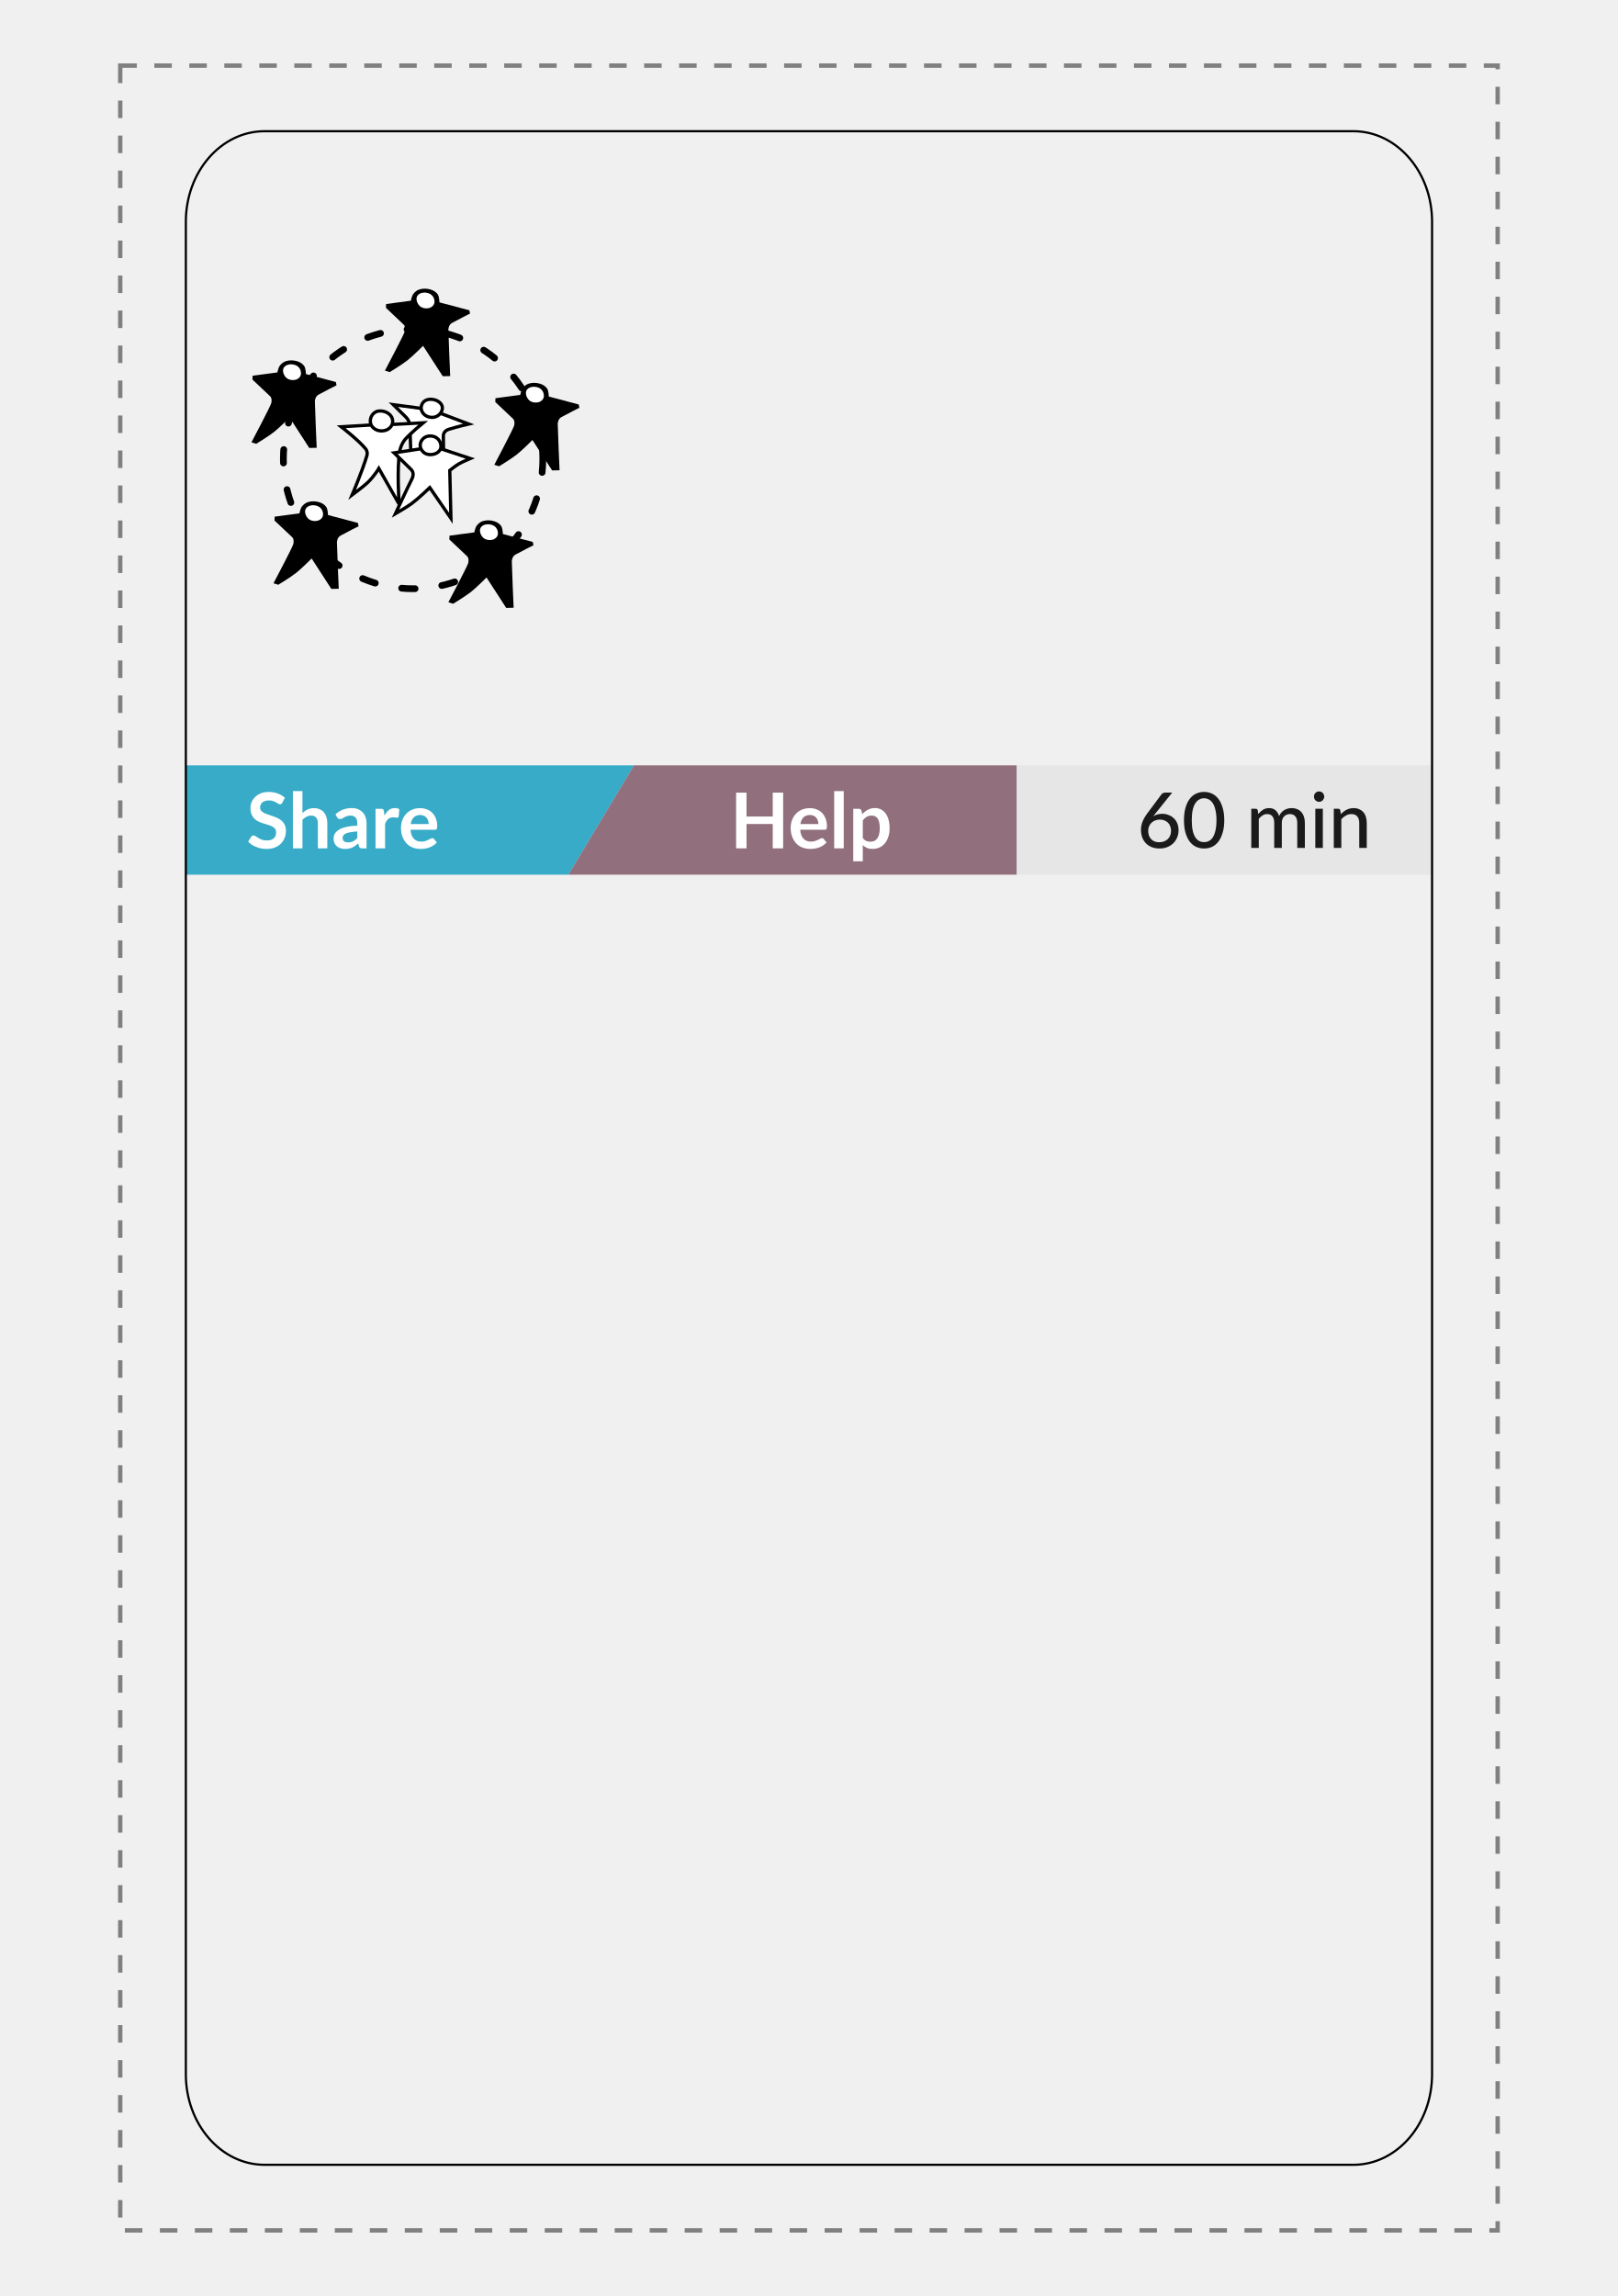
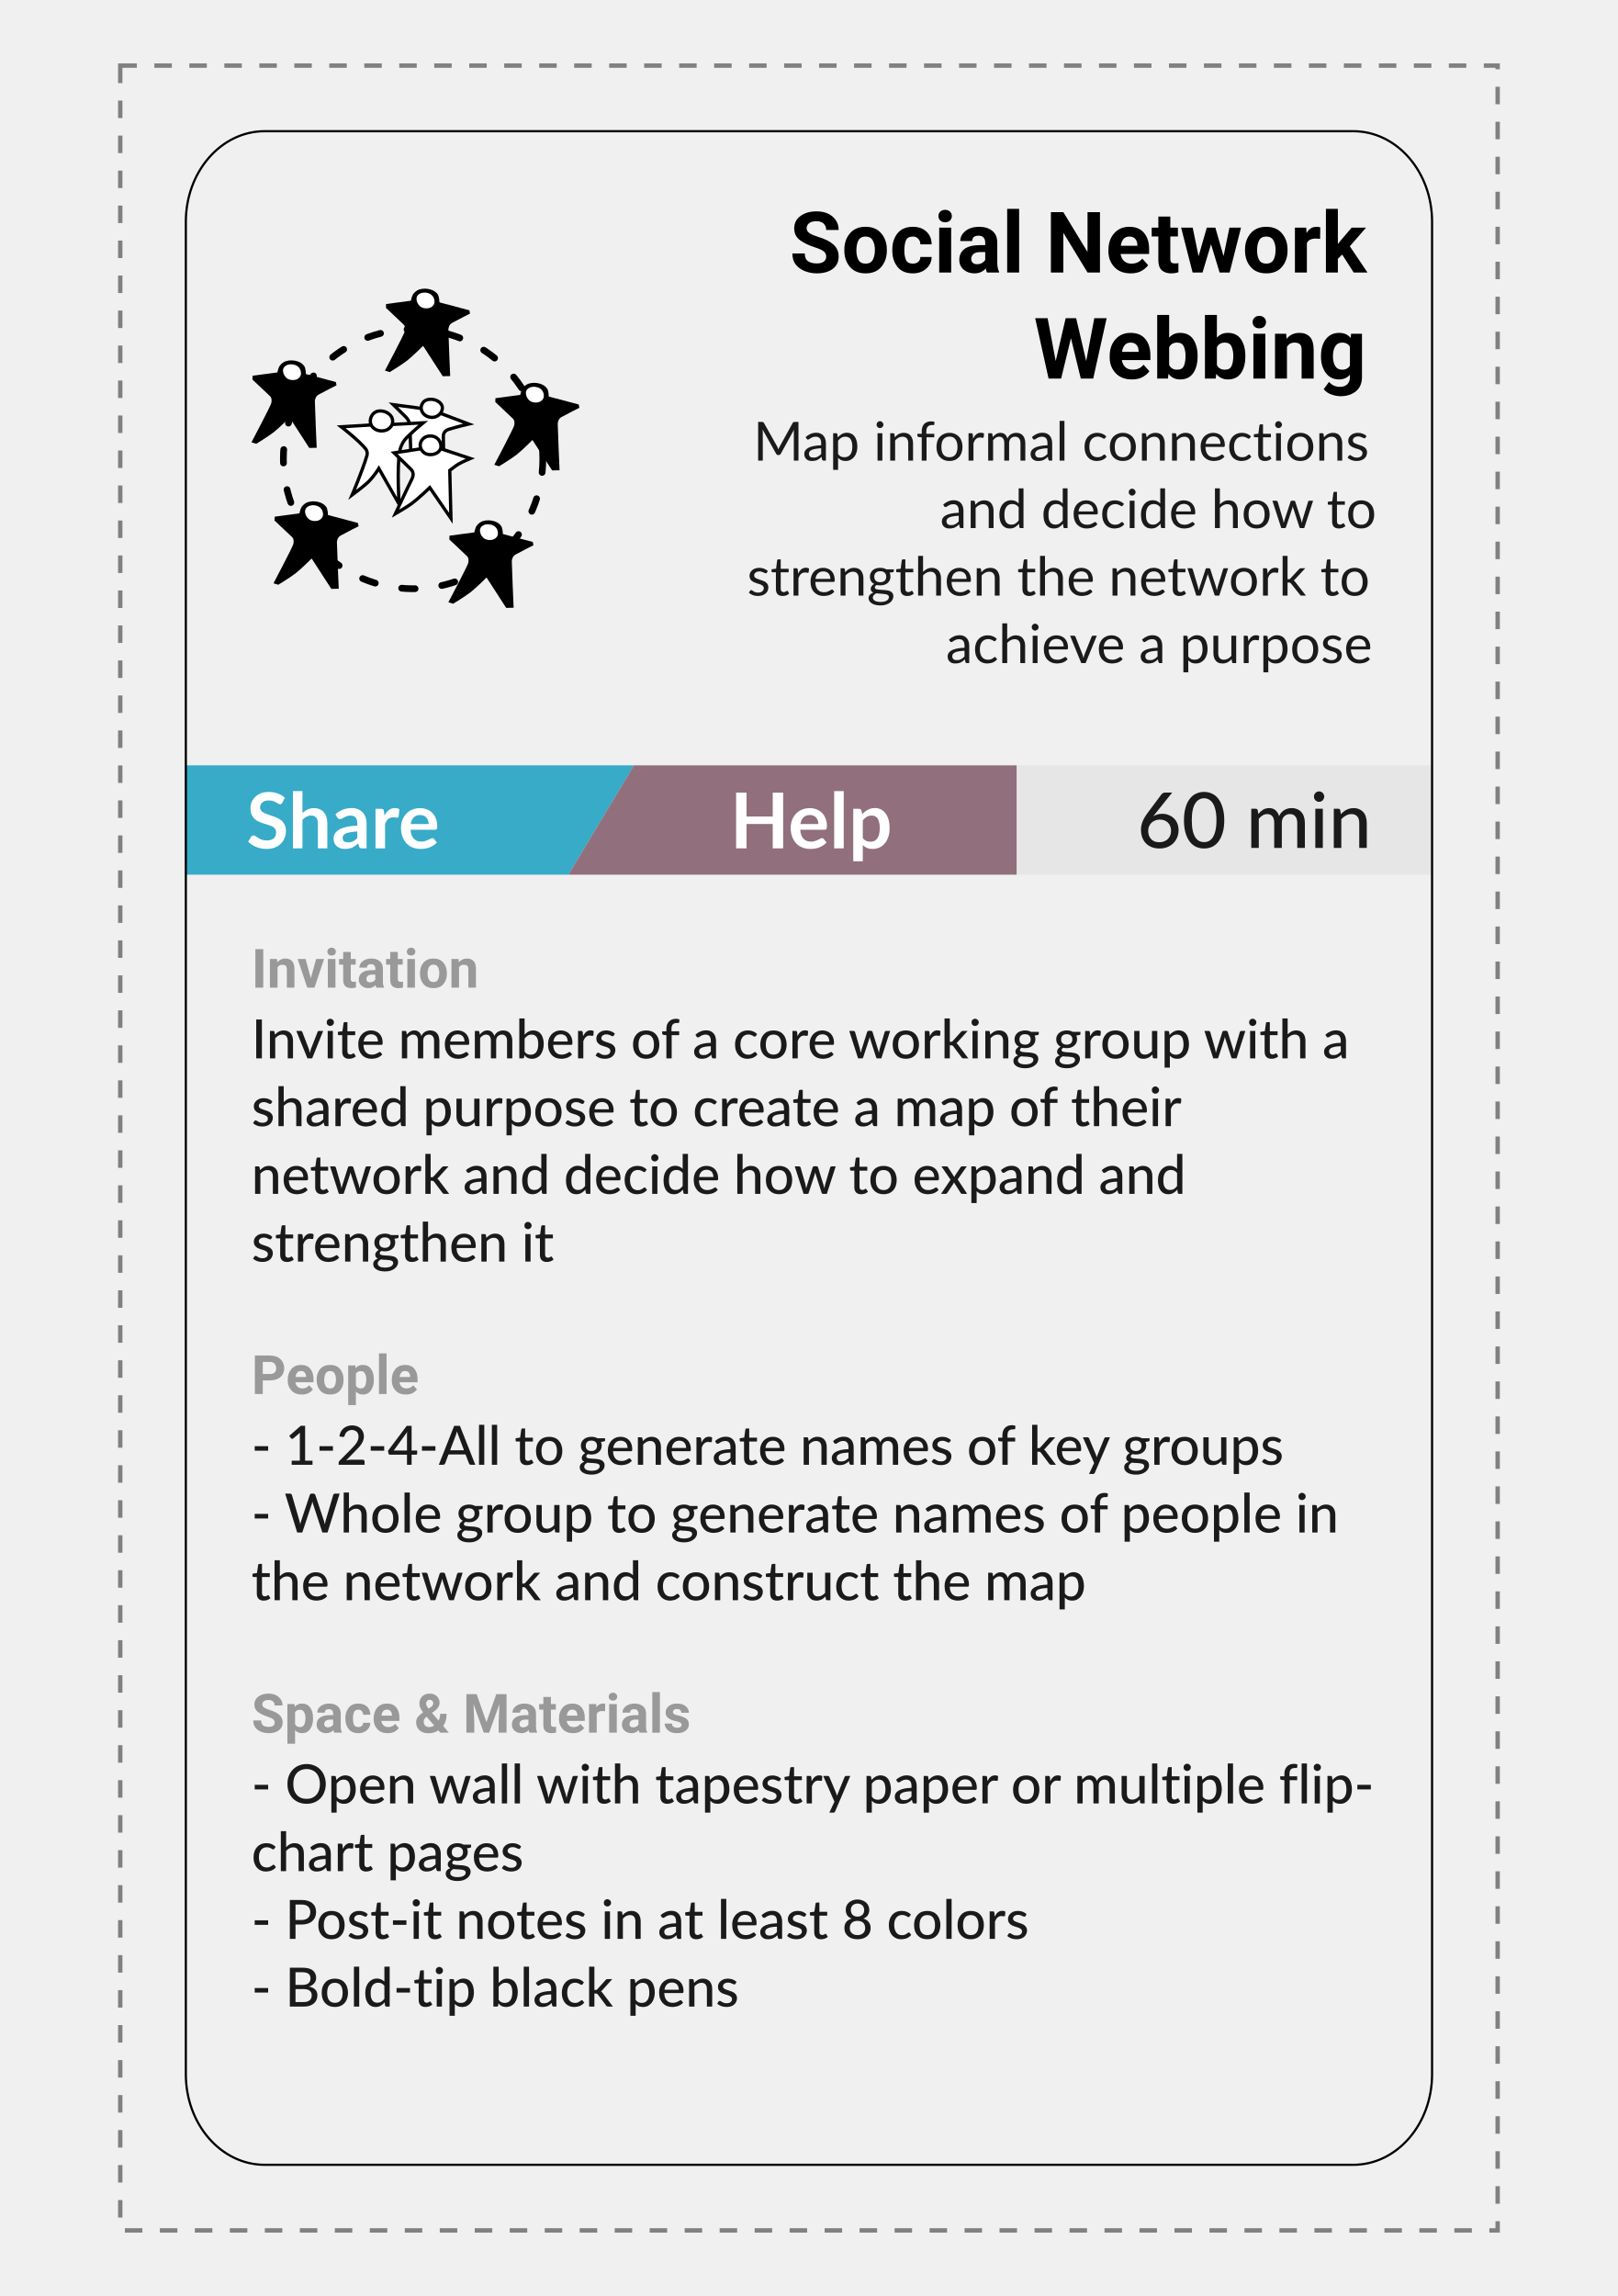
- <svg xmlns="http://www.w3.org/2000/svg" xmlns:xlink="http://www.w3.org/1999/xlink" width="74mm" height="105mm" viewBox="0 0 262.205 372.047" id="svg2" version="1.1" enable-background="new">
+ <svg xmlns="http://www.w3.org/2000/svg" width="74mm" height="105mm" viewBox="0 0 262.205 372.047" id="svg2" version="1.1" enable-background="new">
  <defs id="defs4" />
  <g id="layer1" transform="translate(0,-680.315)" style="display:inline">
-     <path style="fill:none;fill-rule:evenodd;stroke:#808080;stroke-width:0.709;stroke-linecap:butt;stroke-linejoin:miter;stroke-miterlimit:4;stroke-dasharray:2.835, 2.835;stroke-dashoffset:0;stroke-opacity:1" d="m 19.488,690.945 0,350.787 223.228,0 0,-350.787 z" id="path3350" transform="translate(4.3385302e-7,8.6660179e-6)" />
+     <path style="fill:none;fill-rule:evenodd;stroke:#808080;stroke-width:0.709;stroke-linecap:butt;stroke-linejoin:miter;stroke-miterlimit:4;stroke-dasharray:2.835, 2.835;stroke-dashoffset:0;stroke-opacity:1" d="M 19.488,690.945 V 1041.732 H 242.717 V 690.945 Z" id="path3350" transform="translate(4.3385302e-7)" />
  </g>
  <g id="layer6" style="display:inline">
-     <path style="fill:none;fill-rule:evenodd;stroke:none;stroke-width:1px;stroke-linecap:butt;stroke-linejoin:miter;stroke-opacity:1" d="m 40.748,31.89 0,81.496 53.15,0 0,-81.496 -53.15,0" id="path4275" />
+     <path style="fill:none;fill-rule:evenodd;stroke:none;stroke-width:1px;stroke-linecap:butt;stroke-linejoin:miter;stroke-opacity:1" d="M 40.748,31.89 V 113.386 H 93.898 V 31.89 H 40.748" id="path4275" />
    <g transform="matrix(1.144938,0,0,1.144938,-235.6433,-171.4158)" style="display:inline" id="layer25">
      <g id="g4871">
        <circle style="opacity:1;fill:none;fill-opacity:1;stroke:#000000;stroke-width:0.952;stroke-linecap:round;stroke-miterlimit:4;stroke-dasharray:1.904, 3.808;stroke-dashoffset:0;stroke-opacity:1" id="path4776" cx="264.286" cy="214.676" r="18.362" />
        <path style="fill:#000000;fill-opacity:1;stroke:none;stroke-width:0.265px;stroke-linecap:butt;stroke-linejoin:miter;stroke-opacity:1" d="m 244.689,222.841 3.508,-0.468 c 0,0 0.133,-0.668 0.327,-0.935 0.213,-0.292 0.522,-0.542 0.865,-0.655 0.526,-0.172 1.134,-0.148 1.66,0.023 0.372,0.121 0.744,0.351 0.959,0.678 0.21,0.32 0.234,1.123 0.234,1.123 l 4.233,1.123 0.093,0.468 c 0,0 -1.556,0.771 -2.549,1.321 -0.396,0.219 -0.516,0.709 -0.514,0.947 0.004,0.737 0.257,6.572 0.257,6.572 l -1.052,0.023 -2.783,-4.303 c 0,0 -1.428,1.434 -2.222,2.058 -0.787,0.619 -2.502,1.66 -2.502,1.66 l -0.678,-0.21 c 0,0 2.68,-5.062 2.806,-5.543 0.084,-0.321 0.075,-0.752 -0.164,-0.982 -0.539,-0.521 -2.502,-2.362 -2.502,-2.362 z" id="path4778" />
        <path style="fill:#ffffff;fill-opacity:1;stroke:none;stroke-width:0.265px;stroke-linecap:butt;stroke-linejoin:miter;stroke-opacity:1" d="m 249.072,222.531 c -0.086,-0.244 -0.116,-0.546 0,-0.777 0.12,-0.239 0.387,-0.408 0.645,-0.48 0.374,-0.103 0.81,-0.055 1.158,0.116 0.245,0.12 0.457,0.344 0.562,0.595 0.113,0.27 0.151,0.609 0.033,0.876 -0.111,0.25 -0.367,0.446 -0.628,0.529 -0.369,0.117 -0.816,0.083 -1.158,-0.099 -0.287,-0.153 -0.504,-0.454 -0.612,-0.761 z" id="path4780" />
        <path style="fill:#000000;fill-opacity:1;stroke:none;stroke-width:0.265px;stroke-linecap:butt;stroke-linejoin:miter;stroke-opacity:1" d="m 269.443,225.53 3.508,-0.468 c 0,0 0.133,-0.668 0.327,-0.935 0.213,-0.292 0.522,-0.542 0.865,-0.655 0.526,-0.172 1.134,-0.148 1.66,0.023 0.372,0.121 0.744,0.351 0.959,0.678 0.21,0.32 0.234,1.123 0.234,1.123 l 4.233,1.123 0.093,0.468 c 0,0 -1.556,0.771 -2.549,1.321 -0.396,0.219 -0.516,0.709 -0.514,0.947 0.004,0.737 0.257,6.572 0.257,6.572 l -1.052,0.023 -2.783,-4.303 c 0,0 -1.428,1.434 -2.222,2.058 -0.787,0.619 -2.502,1.66 -2.502,1.66 l -0.678,-0.21 c 0,0 2.68,-5.062 2.806,-5.543 0.084,-0.321 0.075,-0.752 -0.164,-0.982 -0.539,-0.521 -2.502,-2.362 -2.502,-2.362 z" id="path4778-0" />
        <path style="fill:#ffffff;fill-opacity:1;stroke:none;stroke-width:0.265px;stroke-linecap:butt;stroke-linejoin:miter;stroke-opacity:1" d="m 273.826,225.221 c -0.086,-0.244 -0.116,-0.546 0,-0.777 0.12,-0.239 0.387,-0.408 0.645,-0.48 0.374,-0.103 0.81,-0.055 1.158,0.116 0.245,0.12 0.457,0.344 0.562,0.595 0.113,0.27 0.151,0.609 0.033,0.876 -0.111,0.25 -0.367,0.446 -0.628,0.529 -0.369,0.117 -0.816,0.083 -1.158,-0.099 -0.287,-0.153 -0.504,-0.454 -0.612,-0.761 z" id="path4780-7" />
        <path style="fill:#000000;fill-opacity:1;stroke:none;stroke-width:0.265px;stroke-linecap:butt;stroke-linejoin:miter;stroke-opacity:1" d="m 275.944,206.073 3.508,-0.468 c 0,0 0.133,-0.668 0.327,-0.935 0.213,-0.292 0.522,-0.542 0.865,-0.655 0.526,-0.172 1.134,-0.148 1.66,0.023 0.372,0.121 0.744,0.351 0.959,0.678 0.21,0.32 0.234,1.123 0.234,1.123 l 4.233,1.123 0.093,0.468 c 0,0 -1.556,0.771 -2.549,1.321 -0.396,0.219 -0.516,0.709 -0.514,0.947 0.004,0.737 0.257,6.572 0.257,6.572 l -1.052,0.023 -2.783,-4.303 c 0,0 -1.428,1.434 -2.222,2.058 -0.787,0.619 -2.502,1.66 -2.502,1.66 l -0.678,-0.21 c 0,0 2.68,-5.062 2.806,-5.543 0.084,-0.321 0.075,-0.752 -0.164,-0.982 -0.539,-0.521 -2.502,-2.362 -2.502,-2.362 z" id="path4778-5" />
        <path style="fill:#ffffff;fill-opacity:1;stroke:none;stroke-width:0.265px;stroke-linecap:butt;stroke-linejoin:miter;stroke-opacity:1" d="m 280.328,205.764 c -0.086,-0.244 -0.116,-0.546 0,-0.777 0.12,-0.239 0.387,-0.408 0.645,-0.48 0.374,-0.103 0.81,-0.055 1.158,0.116 0.245,0.12 0.457,0.344 0.562,0.595 0.113,0.27 0.151,0.609 0.033,0.876 -0.111,0.25 -0.367,0.446 -0.628,0.529 -0.369,0.117 -0.816,0.083 -1.158,-0.099 -0.287,-0.153 -0.504,-0.454 -0.612,-0.761 z" id="path4780-2" />
        <path style="fill:#000000;fill-opacity:1;stroke:none;stroke-width:0.265px;stroke-linecap:butt;stroke-linejoin:miter;stroke-opacity:1" d="m 260.463,192.743 3.508,-0.468 c 0,0 0.133,-0.668 0.327,-0.935 0.213,-0.292 0.522,-0.542 0.865,-0.655 0.526,-0.172 1.134,-0.148 1.66,0.023 0.372,0.121 0.744,0.351 0.959,0.678 0.21,0.32 0.234,1.123 0.234,1.123 l 4.233,1.123 0.093,0.468 c 0,0 -1.556,0.771 -2.549,1.321 -0.396,0.219 -0.516,0.709 -0.514,0.947 0.004,0.737 0.257,6.572 0.257,6.572 l -1.052,0.023 -2.783,-4.303 c 0,0 -1.428,1.434 -2.222,2.058 -0.787,0.619 -2.502,1.66 -2.502,1.66 l -0.678,-0.21 c 0,0 2.68,-5.062 2.806,-5.543 0.084,-0.321 0.075,-0.752 -0.164,-0.982 -0.539,-0.521 -2.502,-2.362 -2.502,-2.362 z" id="path4778-04" />
        <path style="fill:#ffffff;fill-opacity:1;stroke:none;stroke-width:0.265px;stroke-linecap:butt;stroke-linejoin:miter;stroke-opacity:1" d="m 264.846,192.434 c -0.086,-0.244 -0.116,-0.546 0,-0.777 0.12,-0.239 0.387,-0.408 0.645,-0.48 0.374,-0.103 0.81,-0.055 1.158,0.116 0.245,0.12 0.457,0.344 0.562,0.595 0.113,0.27 0.151,0.609 0.033,0.876 -0.111,0.25 -0.367,0.446 -0.628,0.529 -0.369,0.117 -0.816,0.083 -1.158,-0.099 -0.287,-0.153 -0.504,-0.454 -0.612,-0.761 z" id="path4780-3" />
        <path style="fill:#000000;fill-opacity:1;stroke:none;stroke-width:0.265px;stroke-linecap:butt;stroke-linejoin:miter;stroke-opacity:1" d="m 241.567,202.893 3.508,-0.468 c 0,0 0.133,-0.668 0.327,-0.935 0.213,-0.292 0.522,-0.542 0.865,-0.655 0.526,-0.172 1.134,-0.148 1.66,0.023 0.372,0.121 0.744,0.351 0.959,0.678 0.21,0.32 0.234,1.123 0.234,1.123 l 4.233,1.123 0.093,0.468 c 0,0 -1.556,0.771 -2.549,1.321 -0.396,0.219 -0.516,0.709 -0.514,0.947 0.004,0.737 0.257,6.572 0.257,6.572 l -1.052,0.023 -2.783,-4.303 c 0,0 -1.428,1.434 -2.222,2.058 -0.787,0.619 -2.502,1.66 -2.502,1.66 l -0.678,-0.21 c 0,0 2.68,-5.062 2.806,-5.543 0.084,-0.321 0.075,-0.752 -0.164,-0.982 -0.539,-0.521 -2.502,-2.362 -2.502,-2.362 z" id="path4778-2" />
        <path style="fill:#ffffff;fill-opacity:1;stroke:none;stroke-width:0.265px;stroke-linecap:butt;stroke-linejoin:miter;stroke-opacity:1" d="m 245.95,202.583 c -0.086,-0.244 -0.116,-0.546 0,-0.777 0.12,-0.239 0.387,-0.408 0.645,-0.48 0.374,-0.103 0.81,-0.055 1.158,0.116 0.245,0.12 0.457,0.344 0.562,0.595 0.113,0.27 0.151,0.609 0.033,0.876 -0.111,0.25 -0.367,0.446 -0.628,0.529 -0.369,0.117 -0.816,0.083 -1.158,-0.099 -0.287,-0.153 -0.504,-0.454 -0.612,-0.761 z" id="path4780-8" />
        <path style="fill:#ffffff;fill-opacity:1;stroke:#000000;stroke-width:0.465;stroke-linecap:butt;stroke-linejoin:miter;stroke-miterlimit:4;stroke-dasharray:none;stroke-opacity:1" d="m 265.427,207.516 -3.952,-0.529 c 0,0 1.041,1.037 1.728,1.695 0.612,0.586 0.61,1.137 0.637,1.695 0.062,1.284 0.132,3.853 0.132,3.853 l 4.63,0.232 c 0,0 -0.005,-1.906 -0.036,-3.007 -0.016,-0.573 0.433,-0.873 0.724,-0.963 1.332,-0.413 2.866,-0.766 2.866,-0.766 l -4.001,-1.514" id="path4852" />
        <path style="fill:#ffffff;fill-opacity:1;stroke:#000000;stroke-width:0.465;stroke-linecap:butt;stroke-linejoin:miter;stroke-miterlimit:4;stroke-dasharray:none;stroke-opacity:1" d="m 265.427,207.516 c -0.024,-0.336 0.125,-0.705 0.364,-0.943 0.23,-0.229 0.585,-0.334 0.91,-0.347 0.43,-0.017 0.892,0.11 1.24,0.364 0.231,0.169 0.435,0.429 0.48,0.711 0.049,0.312 -0.071,0.66 -0.265,0.91 -0.224,0.289 -0.581,0.509 -0.943,0.562 -0.427,0.063 -0.914,-0.052 -1.257,-0.314 -0.286,-0.219 -0.503,-0.583 -0.529,-0.943 z" id="path4850" />
        <path style="fill:#ffffff;fill-opacity:1;stroke:#000000;stroke-width:0.465;stroke-linecap:butt;stroke-linejoin:miter;stroke-miterlimit:4;stroke-dasharray:none;stroke-opacity:1" d="m 258.346,209.861 -4.233,0.257 c 0,0 2.509,1.931 3.485,3.157 0.189,0.238 0.239,0.633 0.152,0.924 -0.667,2.232 -2.093,5.566 -2.093,5.566 0,0 1.724,-1.284 2.245,-1.801 0.954,-0.946 1.532,-1.953 1.532,-1.953 l 2.865,5.051 c 0,0 -0.313,-5.069 0.082,-7.46 0.091,-0.548 0.397,-1.263 0.76,-1.684 0.76,-0.881 2.572,-2.362 2.572,-2.362 l -4.397,0.234" id="path4848" />
        <path style="fill:#ffffff;fill-opacity:1;stroke:#000000;stroke-width:0.465;stroke-linecap:butt;stroke-linejoin:miter;stroke-miterlimit:4;stroke-dasharray:none;stroke-opacity:1" d="m 258.346,209.861 c -0.155,-0.324 -0.149,-0.74 -0.023,-1.076 0.126,-0.336 0.396,-0.653 0.725,-0.795 0.408,-0.176 0.918,-0.136 1.333,0.023 0.366,0.141 0.718,0.419 0.889,0.772 0.146,0.302 0.168,0.693 0.047,1.006 -0.131,0.339 -0.438,0.627 -0.772,0.772 -0.401,0.174 -0.897,0.189 -1.31,0.047 -0.366,-0.126 -0.722,-0.399 -0.889,-0.748 z" id="path4846" />
        <path style="fill:#ffffff;fill-opacity:1;stroke:#000000;stroke-width:0.465;stroke-linecap:butt;stroke-linejoin:miter;stroke-miterlimit:4;stroke-dasharray:none;stroke-opacity:1" d="m 268.18,213.217 4.198,1.391 c 0,0 -1.137,0.479 -1.637,0.772 -0.471,0.276 -1.263,0.912 -1.263,0.912 l 0.164,6.782 -2.993,-4.35 c 0,0 -1.613,1.556 -2.555,2.251 -0.703,0.519 -2.309,1.444 -2.309,1.444 0,0 1.51,-3.262 2.326,-4.899 0.253,-0.507 0.256,-1.001 -0.123,-1.377 -0.977,-0.972 -2.391,-2.33 -2.391,-2.33 l 3.8,-0.585" id="path4842" />
        <path style="fill:#ffffff;fill-opacity:1;stroke:#000000;stroke-width:0.465;stroke-linecap:butt;stroke-linejoin:miter;stroke-miterlimit:4;stroke-dasharray:none;stroke-opacity:1" d="m 267.49,213.907 c -0.415,0.18 -0.935,0.211 -1.356,0.047 -0.321,-0.125 -0.592,-0.412 -0.737,-0.725 -0.116,-0.252 -0.141,-0.565 -0.059,-0.83 0.102,-0.328 0.34,-0.644 0.643,-0.807 0.362,-0.194 0.835,-0.225 1.228,-0.105 0.34,0.103 0.656,0.357 0.83,0.666 0.175,0.312 0.255,0.725 0.14,1.064 -0.104,0.308 -0.392,0.56 -0.69,0.69 z" id="path4844" />
      </g>
    </g>
  </g>
  <g id="layer9" style="display:inline">
-     <path style="fill:none;fill-rule:evenodd;stroke:none;stroke-width:1px;stroke-linecap:butt;stroke-linejoin:miter;stroke-opacity:1" d="m 109.843,113.386 111.614,0 0,-81.496 -111.614,0 z" id="path4349_snwf" />
-     <flowRoot xml:space="preserve" style="font-style:normal;font-weight:normal;line-height:0.01%;font-family:sans-serif;text-align:end;letter-spacing:0px;word-spacing:0px;text-anchor:end;fill:#000000;fill-opacity:1;stroke:none;stroke-width:1px;stroke-linecap:butt;stroke-linejoin:miter;stroke-opacity:1" id="flowRoot4357" transform="translate(0,0.2333962)">
-       <flowRegion id="flowRegion4359">
-         <use x="0" y="0" xlink:href="#path4349_snwf" id="use4361" width="100%" height="100%" />
-       </flowRegion>
-       <flowPara id="flowPara4363" style="font-style:normal;font-variant:normal;font-weight:bold;font-stretch:normal;font-size:13.75px;line-height:1.25;font-family:Roboto;-inkscape-font-specification:'Roboto Bold';text-align:end;text-anchor:end">Social Network Webbing</flowPara>
-       <flowPara id="flowPara4365" style="font-style:normal;font-variant:normal;font-weight:normal;font-stretch:normal;font-size:8.75px;line-height:125%;font-family:Lato;-inkscape-font-specification:Lato;text-align:end;letter-spacing:0px;text-anchor:end;fill:#1a1a1a">Map informal connections and decide how to strengthen the network to achieve a purpose</flowPara>
-     </flowRoot>
+     <path style="fill:none;fill-rule:evenodd;stroke:none;stroke-width:1px;stroke-linecap:butt;stroke-linejoin:miter;stroke-opacity:1" d="M 109.843,113.386 H 221.457 V 31.89 H 109.843 Z" id="path4349_snwf" />
+     <text xml:space="preserve" style="font-style:normal;font-weight:normal;line-height:0.01%;font-family:sans-serif;text-align:start;letter-spacing:0px;word-spacing:0px;text-anchor:start;fill:#000000;fill-opacity:1;stroke:none;stroke-width:1px;stroke-linecap:butt;stroke-linejoin:miter;stroke-opacity:1" x="-19.578" y="44.155" id="text56">
+       <tspan x="127.946" y="44.155" id="tspan45">
+         <tspan x="127.946" y="44.155" style="font-weight:bold;font-size:13.75px;line-height:1.25;font-family:Roboto;-inkscape-font-specification:'Roboto Bold';text-align:start;text-anchor:start" id="tspan44">Social Network </tspan>
+       </tspan>
+       <tspan x="167.531" y="61.343" id="tspan48">
+         <tspan x="167.531" y="61.343" style="font-weight:bold;font-size:13.75px;line-height:1.25;font-family:Roboto;-inkscape-font-specification:'Roboto Bold';text-align:start;text-anchor:start" id="tspan46">Webbing</tspan>
+         <tspan dx="0" x="221.457" y="61.343" style="font-weight:bold;font-size:13.75px;line-height:1.25;font-family:Roboto;-inkscape-font-specification:'Roboto Bold';text-align:start;text-anchor:start" id="tspan47" />
+       </tspan>
+       <tspan x="122.075" y="74.637" id="tspan50">
+         <tspan x="122.075" y="74.637" style="font-size:8.75px;line-height:125%;font-family:Lato;-inkscape-font-specification:Lato;text-align:start;text-anchor:start;fill:#1a1a1a" id="tspan49">Map informal connections </tspan>
+       </tspan>
+       <tspan x="152.358" y="85.574" id="tspan52">
+         <tspan x="152.358" y="85.574" style="font-size:8.75px;line-height:125%;font-family:Lato;-inkscape-font-specification:Lato;text-align:start;text-anchor:start;fill:#1a1a1a" id="tspan51">and decide how to </tspan>
+       </tspan>
+       <tspan x="121.068" y="96.512" id="tspan54">
+         <tspan x="121.068" y="96.512" style="font-size:8.75px;line-height:125%;font-family:Lato;-inkscape-font-specification:Lato;text-align:start;text-anchor:start;fill:#1a1a1a" id="tspan53">strengthen the network to </tspan>
+       </tspan>
+       <tspan x="153.295" y="107.449" id="tspan56">
+         <tspan x="153.295" y="107.449" style="font-size:8.75px;line-height:125%;font-family:Lato;-inkscape-font-specification:Lato;text-align:start;text-anchor:start;fill:#1a1a1a" id="tspan55">achieve a purpose</tspan>
+       </tspan>
+     </text>
  </g>
  <g id="layer8" style="display:inline">
-     <path style="fill:#37abc8;fill-rule:evenodd;stroke:#000000;stroke-width:0;stroke-linecap:butt;stroke-linejoin:miter;stroke-miterlimit:4;stroke-dasharray:none;stroke-opacity:1" d="m 30.118,124.012 0,17.72 62.008,0 10.63,-17.72 z" id="path4215" />
+     <path style="fill:#37abc8;fill-rule:evenodd;stroke:#000000;stroke-width:0;stroke-linecap:butt;stroke-linejoin:miter;stroke-miterlimit:4;stroke-dasharray:none;stroke-opacity:1" d="m 30.118,124.012 v 17.72 h 62.008 l 10.63,-17.72 z" id="path4215" />
    <text xml:space="preserve" style="font-style:normal;font-weight:normal;line-height:0%;font-family:sans-serif;letter-spacing:0px;word-spacing:0px;display:inline;fill:#000000;fill-opacity:1;stroke:none;stroke-width:1px;stroke-linecap:butt;stroke-linejoin:miter;stroke-opacity:1" x="39.935" y="137.468" id="text4180">
      <tspan id="tspan4182" x="39.935" y="137.468" style="font-style:normal;font-variant:normal;font-weight:bold;font-stretch:normal;font-size:12.5px;line-height:1.25;font-family:Lato;-inkscape-font-specification:'Lato Bold';fill:#ffffff">Share</tspan>
    </text>
    <rect y="124.016" x="164.764" height="17.717" width="67.323" id="rect4191" style="display:inline;fill:#e6e6e6;fill-opacity:1;stroke:none;stroke-width:1;stroke-miterlimit:4;stroke-dasharray:none;stroke-dashoffset:0;stroke-opacity:1" />
    <text xml:space="preserve" style="font-style:normal;font-weight:normal;line-height:0%;font-family:sans-serif;letter-spacing:0px;word-spacing:0px;fill:#1a1a1a;fill-opacity:1;stroke:none;stroke-width:1px;stroke-linecap:butt;stroke-linejoin:miter;stroke-opacity:1" x="184.268" y="137.396" id="text4193">
      <tspan id="tspan4195" x="184.268" y="137.396" style="font-style:normal;font-variant:normal;font-weight:500;font-stretch:normal;font-size:12.5px;line-height:1.25;font-family:Lato;-inkscape-font-specification:'Lato Medium';fill:#1a1a1a">60 min</tspan>
    </text>
-     <path id="path4217" d="m 164.756,141.732 0,-17.72 -62.008,0 -10.63,17.72 z" style="fill:#916f7c;fill-opacity:1;fill-rule:evenodd;stroke:#000000;stroke-width:0;stroke-linecap:butt;stroke-linejoin:miter;stroke-miterlimit:4;stroke-dasharray:none;stroke-opacity:1" />
+     <path id="path4217" d="m 164.756,141.732 v -17.72 h -62.008 l -10.63,17.72 z" style="fill:#916f7c;fill-opacity:1;fill-rule:evenodd;stroke:#000000;stroke-width:0;stroke-linecap:butt;stroke-linejoin:miter;stroke-miterlimit:4;stroke-dasharray:none;stroke-opacity:1" />
    <text id="text4197" y="137.468" x="118.298" style="font-style:normal;font-weight:normal;line-height:0%;font-family:sans-serif;letter-spacing:0px;word-spacing:0px;display:inline;fill:#000000;fill-opacity:1;stroke:none;stroke-width:1px;stroke-linecap:butt;stroke-linejoin:miter;stroke-opacity:1" xml:space="preserve">
      <tspan style="font-style:normal;font-variant:normal;font-weight:bold;font-stretch:normal;font-size:12.5px;line-height:1.25;font-family:Lato;-inkscape-font-specification:'Lato Bold';fill:#ffffff" y="137.468" x="118.298" id="tspan4199">Help</tspan>
    </text>
  </g>
  <g id="layer5" style="display:inline">
    <rect style="fill:none;fill-opacity:1;stroke:#000000;stroke-width:0.354;stroke-miterlimit:4;stroke-dasharray:none;stroke-dashoffset:0;stroke-opacity:1" id="rect4187" width="201.969" height="329.528" x="30.118" y="21.26" ry="14.674" rx="12.764" />
  </g>
  <g id="layer4" style="display:inline">
-     <path style="fill:none;fill-rule:evenodd;stroke:none;stroke-width:1px;stroke-linecap:butt;stroke-linejoin:miter;stroke-opacity:1" d="m 40.748,152.362 0,187.795 180.709,0 0,-187.795 z" id="path4305_snwf" />
-     <flowRoot xml:space="preserve" style="font-style:normal;font-weight:normal;line-height:0.01%;font-family:sans-serif;letter-spacing:0px;word-spacing:0px;fill:#000000;fill-opacity:1;stroke:none;stroke-width:1px;stroke-linecap:butt;stroke-linejoin:miter;stroke-opacity:1" id="flowRoot4319" transform="matrix(1,0,0,1.006858,-0.1725149,-4.575928)">
-       <flowRegion id="flowRegion4321">
-         <use x="0" y="0" xlink:href="#path4305_snwf" id="use4323" width="100%" height="100%" transform="matrix(1,0,0,0.9931889,0.1725149,4.544761)" />
-       </flowRegion>
-       <flowPara id="flowPara4325" style="font-style:normal;font-variant:normal;font-weight:bold;font-stretch:normal;font-size:8.72px;line-height:1.25;font-family:Roboto;-inkscape-font-specification:'Roboto Bold';fill:#999999;fill-opacity:1">Invitation</flowPara>
-       <flowPara style="font-style:normal;font-variant:normal;font-weight:500;font-stretch:normal;font-size:8.72px;line-height:1.25;font-family:Lato;-inkscape-font-specification:'Lato Medium';fill:#1a1a1a;fill-opacity:1" id="flowPara4310">Invite members of a core working group with a shared purpose to create a map of their network and decide how to expand and strengthen it</flowPara>
-       <flowPara style="font-style:normal;font-variant:normal;font-weight:500;font-stretch:normal;font-size:8.72px;line-height:1.25;font-family:Lato;-inkscape-font-specification:'Lato Medium';fill:#1a1a1a;fill-opacity:1" id="flowPara4200"> </flowPara>
-       <flowPara style="font-style:normal;font-variant:normal;font-weight:bold;font-stretch:normal;font-size:8.72px;line-height:1.25;font-family:Roboto;-inkscape-font-specification:'Roboto Bold';fill:#999999;fill-opacity:1" id="flowPara4212">People</flowPara>
-       <flowPara style="font-style:normal;font-variant:normal;font-weight:500;font-stretch:normal;font-size:8.72px;line-height:1.25;font-family:Lato;-inkscape-font-specification:'Lato Medium';fill:#1a1a1a;fill-opacity:1" id="flowPara4312">- 1-2-4-All to generate names of key groups</flowPara>
-       <flowPara style="font-style:normal;font-variant:normal;font-weight:500;font-stretch:normal;font-size:8.72px;line-height:1.25;font-family:Lato;-inkscape-font-specification:'Lato Medium';fill:#1a1a1a;fill-opacity:1" id="flowPara4221">- Whole group to generate names of people in the network and construct the map</flowPara>
-       <flowPara style="font-style:normal;font-variant:normal;font-weight:500;font-stretch:normal;font-size:8.72px;line-height:1.25;font-family:Lato;-inkscape-font-specification:'Lato Medium';fill:#1a1a1a;fill-opacity:1" id="flowPara4214"> </flowPara>
-       <flowPara style="font-style:normal;font-variant:normal;font-weight:bold;font-stretch:normal;font-size:8.72px;line-height:1.25;font-family:Roboto;-inkscape-font-specification:'Roboto Bold';fill:#999999;fill-opacity:1" id="flowPara4202">Space &amp; Materials</flowPara>
-       <flowPara style="font-style:normal;font-variant:normal;font-weight:500;font-stretch:normal;font-size:8.72px;line-height:1.25;font-family:Lato;-inkscape-font-specification:'Lato Medium';fill:#1a1a1a;fill-opacity:1" id="flowPara4210">- Open wall with tapestry paper or multiple flip-chart pages</flowPara>
-       <flowPara style="font-style:normal;font-variant:normal;font-weight:500;font-stretch:normal;font-size:8.72px;line-height:1.25;font-family:Lato;-inkscape-font-specification:'Lato Medium';fill:#1a1a1a;fill-opacity:1" id="flowPara4201">- Post-it notes in at least 8 colors</flowPara>
-       <flowPara style="font-style:normal;font-variant:normal;font-weight:500;font-stretch:normal;font-size:8.72px;line-height:1.25;font-family:Lato;-inkscape-font-specification:'Lato Medium';fill:#1a1a1a;fill-opacity:1" id="flowPara4318">- Bold-tip black pens </flowPara>
-       <flowPara style="font-style:normal;font-variant:normal;font-weight:500;font-stretch:normal;font-size:8.72px;line-height:1.25;font-family:Lato;-inkscape-font-specification:'Lato Medium';fill:#1a1a1a;fill-opacity:1" id="flowPara4206" />
-     </flowRoot>
+     <path style="fill:none;fill-rule:evenodd;stroke:none;stroke-width:1px;stroke-linecap:butt;stroke-linejoin:miter;stroke-opacity:1" d="M 40.748,152.362 V 340.157 H 221.457 V 152.362 Z" id="path4305_snwf" />
+     <text xml:space="preserve" style="font-style:normal;font-weight:normal;font-size:12.041px;line-height:0.01%;font-family:sans-serif;letter-spacing:0px;word-spacing:0px;fill:#000000;fill-opacity:1;stroke:none;stroke-width:1.003px;stroke-linecap:butt;stroke-linejoin:miter;stroke-opacity:1" x="40.887" y="159.499" id="text43" transform="scale(0.9965886,1.003423)">
+       <tspan x="40.887" y="159.499" id="tspan3" style="stroke-width:1.003px">
+         <tspan x="40.887" y="159.499" style="font-weight:bold;font-size:8.75px;line-height:1.25;font-family:Roboto;-inkscape-font-specification:'Roboto Bold';fill:#999999;stroke-width:1.003px" id="tspan1">Invitation</tspan>
+         <tspan dx="0" x="77.852" y="159.499" style="font-weight:bold;font-size:8.75px;line-height:1.25;font-family:Roboto;-inkscape-font-specification:'Roboto Bold';fill:#999999;stroke-width:1.003px" id="tspan2" />
+       </tspan>
+       <tspan x="40.887" y="170.917" id="tspan5" style="stroke-width:1.003px">
+         <tspan x="40.887" y="170.917" style="font-weight:500;font-size:8.75px;line-height:1.25;font-family:Lato;-inkscape-font-specification:'Lato Medium';fill:#1a1a1a;stroke-width:1.003px" id="tspan4">Invite members of a core working group with a </tspan>
+       </tspan>
+       <tspan x="40.887" y="181.855" id="tspan7" style="stroke-width:1.003px">
+         <tspan x="40.887" y="181.855" style="font-weight:500;font-size:8.75px;line-height:1.25;font-family:Lato;-inkscape-font-specification:'Lato Medium';fill:#1a1a1a;stroke-width:1.003px" id="tspan6">shared purpose to create a map of their </tspan>
+       </tspan>
+       <tspan x="40.887" y="192.792" id="tspan9" style="stroke-width:1.003px">
+         <tspan x="40.887" y="192.792" style="font-weight:500;font-size:8.75px;line-height:1.25;font-family:Lato;-inkscape-font-specification:'Lato Medium';fill:#1a1a1a;stroke-width:1.003px" id="tspan8">network and decide how to expand and </tspan>
+       </tspan>
+       <tspan x="40.887" y="203.73" id="tspan12" style="stroke-width:1.003px">
+         <tspan x="40.887" y="203.73" style="font-weight:500;font-size:8.75px;line-height:1.25;font-family:Lato;-inkscape-font-specification:'Lato Medium';fill:#1a1a1a;stroke-width:1.003px" id="tspan10">strengthen it</tspan>
+         <tspan dx="0" x="90.167" y="203.73" style="font-weight:500;font-size:8.75px;line-height:1.25;font-family:Lato;-inkscape-font-specification:'Lato Medium';fill:#1a1a1a;stroke-width:1.003px" id="tspan11" />
+       </tspan>
+       <tspan x="40.887" y="214.667" id="tspan15" style="stroke-width:1.003px">
+         <tspan x="40.887" y="214.667" style="font-weight:500;font-size:8.75px;line-height:1.25;font-family:Lato;-inkscape-font-specification:'Lato Medium';fill:#1a1a1a;stroke-width:1.003px" id="tspan13"> </tspan>
+         <tspan dx="0" x="42.576" y="214.667" style="font-weight:500;font-size:8.75px;line-height:1.25;font-family:Lato;-inkscape-font-specification:'Lato Medium';fill:#1a1a1a;stroke-width:1.003px" id="tspan14" />
+       </tspan>
+       <tspan x="40.887" y="225.124" id="tspan18" style="stroke-width:1.003px">
+         <tspan x="40.887" y="225.124" style="font-weight:bold;font-size:8.75px;line-height:1.25;font-family:Roboto;-inkscape-font-specification:'Roboto Bold';fill:#999999;stroke-width:1.003px" id="tspan16">People</tspan>
+         <tspan dx="0" x="68.128" y="225.124" style="font-weight:bold;font-size:8.75px;line-height:1.25;font-family:Roboto;-inkscape-font-specification:'Roboto Bold';fill:#999999;stroke-width:1.003px" id="tspan17" />
+       </tspan>
+       <tspan x="40.887" y="236.542" id="tspan21" style="stroke-width:1.003px">
+         <tspan x="40.887" y="236.542" style="font-weight:500;font-size:8.75px;line-height:1.25;font-family:Lato;-inkscape-font-specification:'Lato Medium';fill:#1a1a1a;stroke-width:1.003px" id="tspan19">- 1-2-4-All to generate names of key groups</tspan>
+         <tspan dx="0" x="204.871" y="236.542" style="font-weight:500;font-size:8.75px;line-height:1.25;font-family:Lato;-inkscape-font-specification:'Lato Medium';fill:#1a1a1a;stroke-width:1.003px" id="tspan20" />
+       </tspan>
+       <tspan x="40.887" y="247.48" id="tspan23" style="stroke-width:1.003px">
+         <tspan x="40.887" y="247.48" style="font-weight:500;font-size:8.75px;line-height:1.25;font-family:Lato;-inkscape-font-specification:'Lato Medium';fill:#1a1a1a;stroke-width:1.003px" id="tspan22">- Whole group to generate names of people in </tspan>
+       </tspan>
+       <tspan x="40.887" y="258.417" id="tspan26" style="stroke-width:1.003px">
+         <tspan x="40.887" y="258.417" style="font-weight:500;font-size:8.75px;line-height:1.25;font-family:Lato;-inkscape-font-specification:'Lato Medium';fill:#1a1a1a;stroke-width:1.003px" id="tspan24">the network and construct the map</tspan>
+         <tspan dx="0" x="174.412" y="258.417" style="font-weight:500;font-size:8.75px;line-height:1.25;font-family:Lato;-inkscape-font-specification:'Lato Medium';fill:#1a1a1a;stroke-width:1.003px" id="tspan25" />
+       </tspan>
+       <tspan x="40.887" y="269.355" id="tspan29" style="stroke-width:1.003px">
+         <tspan x="40.887" y="269.355" style="font-weight:500;font-size:8.75px;line-height:1.25;font-family:Lato;-inkscape-font-specification:'Lato Medium';fill:#1a1a1a;stroke-width:1.003px" id="tspan27"> </tspan>
+         <tspan dx="0" x="42.576" y="269.355" style="font-weight:500;font-size:8.75px;line-height:1.25;font-family:Lato;-inkscape-font-specification:'Lato Medium';fill:#1a1a1a;stroke-width:1.003px" id="tspan28" />
+       </tspan>
+       <tspan x="40.887" y="279.811" id="tspan32" style="stroke-width:1.003px">
+         <tspan x="40.887" y="279.811" style="font-weight:bold;font-size:8.75px;line-height:1.25;font-family:Roboto;-inkscape-font-specification:'Roboto Bold';fill:#999999;stroke-width:1.003px" id="tspan30">Space &amp; Materials</tspan>
+         <tspan dx="0" x="112.34" y="279.811" style="font-weight:bold;font-size:8.75px;line-height:1.25;font-family:Roboto;-inkscape-font-specification:'Roboto Bold';fill:#999999;stroke-width:1.003px" id="tspan31" />
+       </tspan>
+       <tspan x="40.887" y="291.23" id="tspan34" style="stroke-width:1.003px">
+         <tspan x="40.887" y="291.23" style="font-weight:500;font-size:8.75px;line-height:1.25;font-family:Lato;-inkscape-font-specification:'Lato Medium';fill:#1a1a1a;stroke-width:1.003px" id="tspan33">- Open wall with tapestry paper or multiple flip-</tspan>
+       </tspan>
+       <tspan x="40.887" y="302.167" id="tspan37" style="stroke-width:1.003px">
+         <tspan x="40.887" y="302.167" style="font-weight:500;font-size:8.75px;line-height:1.25;font-family:Lato;-inkscape-font-specification:'Lato Medium';fill:#1a1a1a;stroke-width:1.003px" id="tspan35">chart pages</tspan>
+         <tspan dx="0" x="84.873" y="302.167" style="font-weight:500;font-size:8.75px;line-height:1.25;font-family:Lato;-inkscape-font-specification:'Lato Medium';fill:#1a1a1a;stroke-width:1.003px" id="tspan36" />
+       </tspan>
+       <tspan x="40.887" y="313.105" id="tspan40" style="stroke-width:1.003px">
+         <tspan x="40.887" y="313.105" style="font-weight:500;font-size:8.75px;line-height:1.25;font-family:Lato;-inkscape-font-specification:'Lato Medium';fill:#1a1a1a;stroke-width:1.003px" id="tspan38">- Post-it notes in at least 8 colors</tspan>
+         <tspan dx="0" x="164.384" y="313.105" style="font-weight:500;font-size:8.75px;line-height:1.25;font-family:Lato;-inkscape-font-specification:'Lato Medium';fill:#1a1a1a;stroke-width:1.003px" id="tspan39" />
+       </tspan>
+       <tspan x="40.887" y="324.042" id="tspan43" style="stroke-width:1.003px">
+         <tspan x="40.887" y="324.042" style="font-weight:500;font-size:8.75px;line-height:1.25;font-family:Lato;-inkscape-font-specification:'Lato Medium';fill:#1a1a1a;stroke-width:1.003px" id="tspan41">- Bold-tip black pens </tspan>
+         <tspan dx="0" x="120.022" y="324.042" style="font-weight:500;font-size:8.75px;line-height:1.25;font-family:Lato;-inkscape-font-specification:'Lato Medium';fill:#1a1a1a;stroke-width:1.003px" id="tspan42" />
+       </tspan>
+     </text>
  </g>
</svg>
